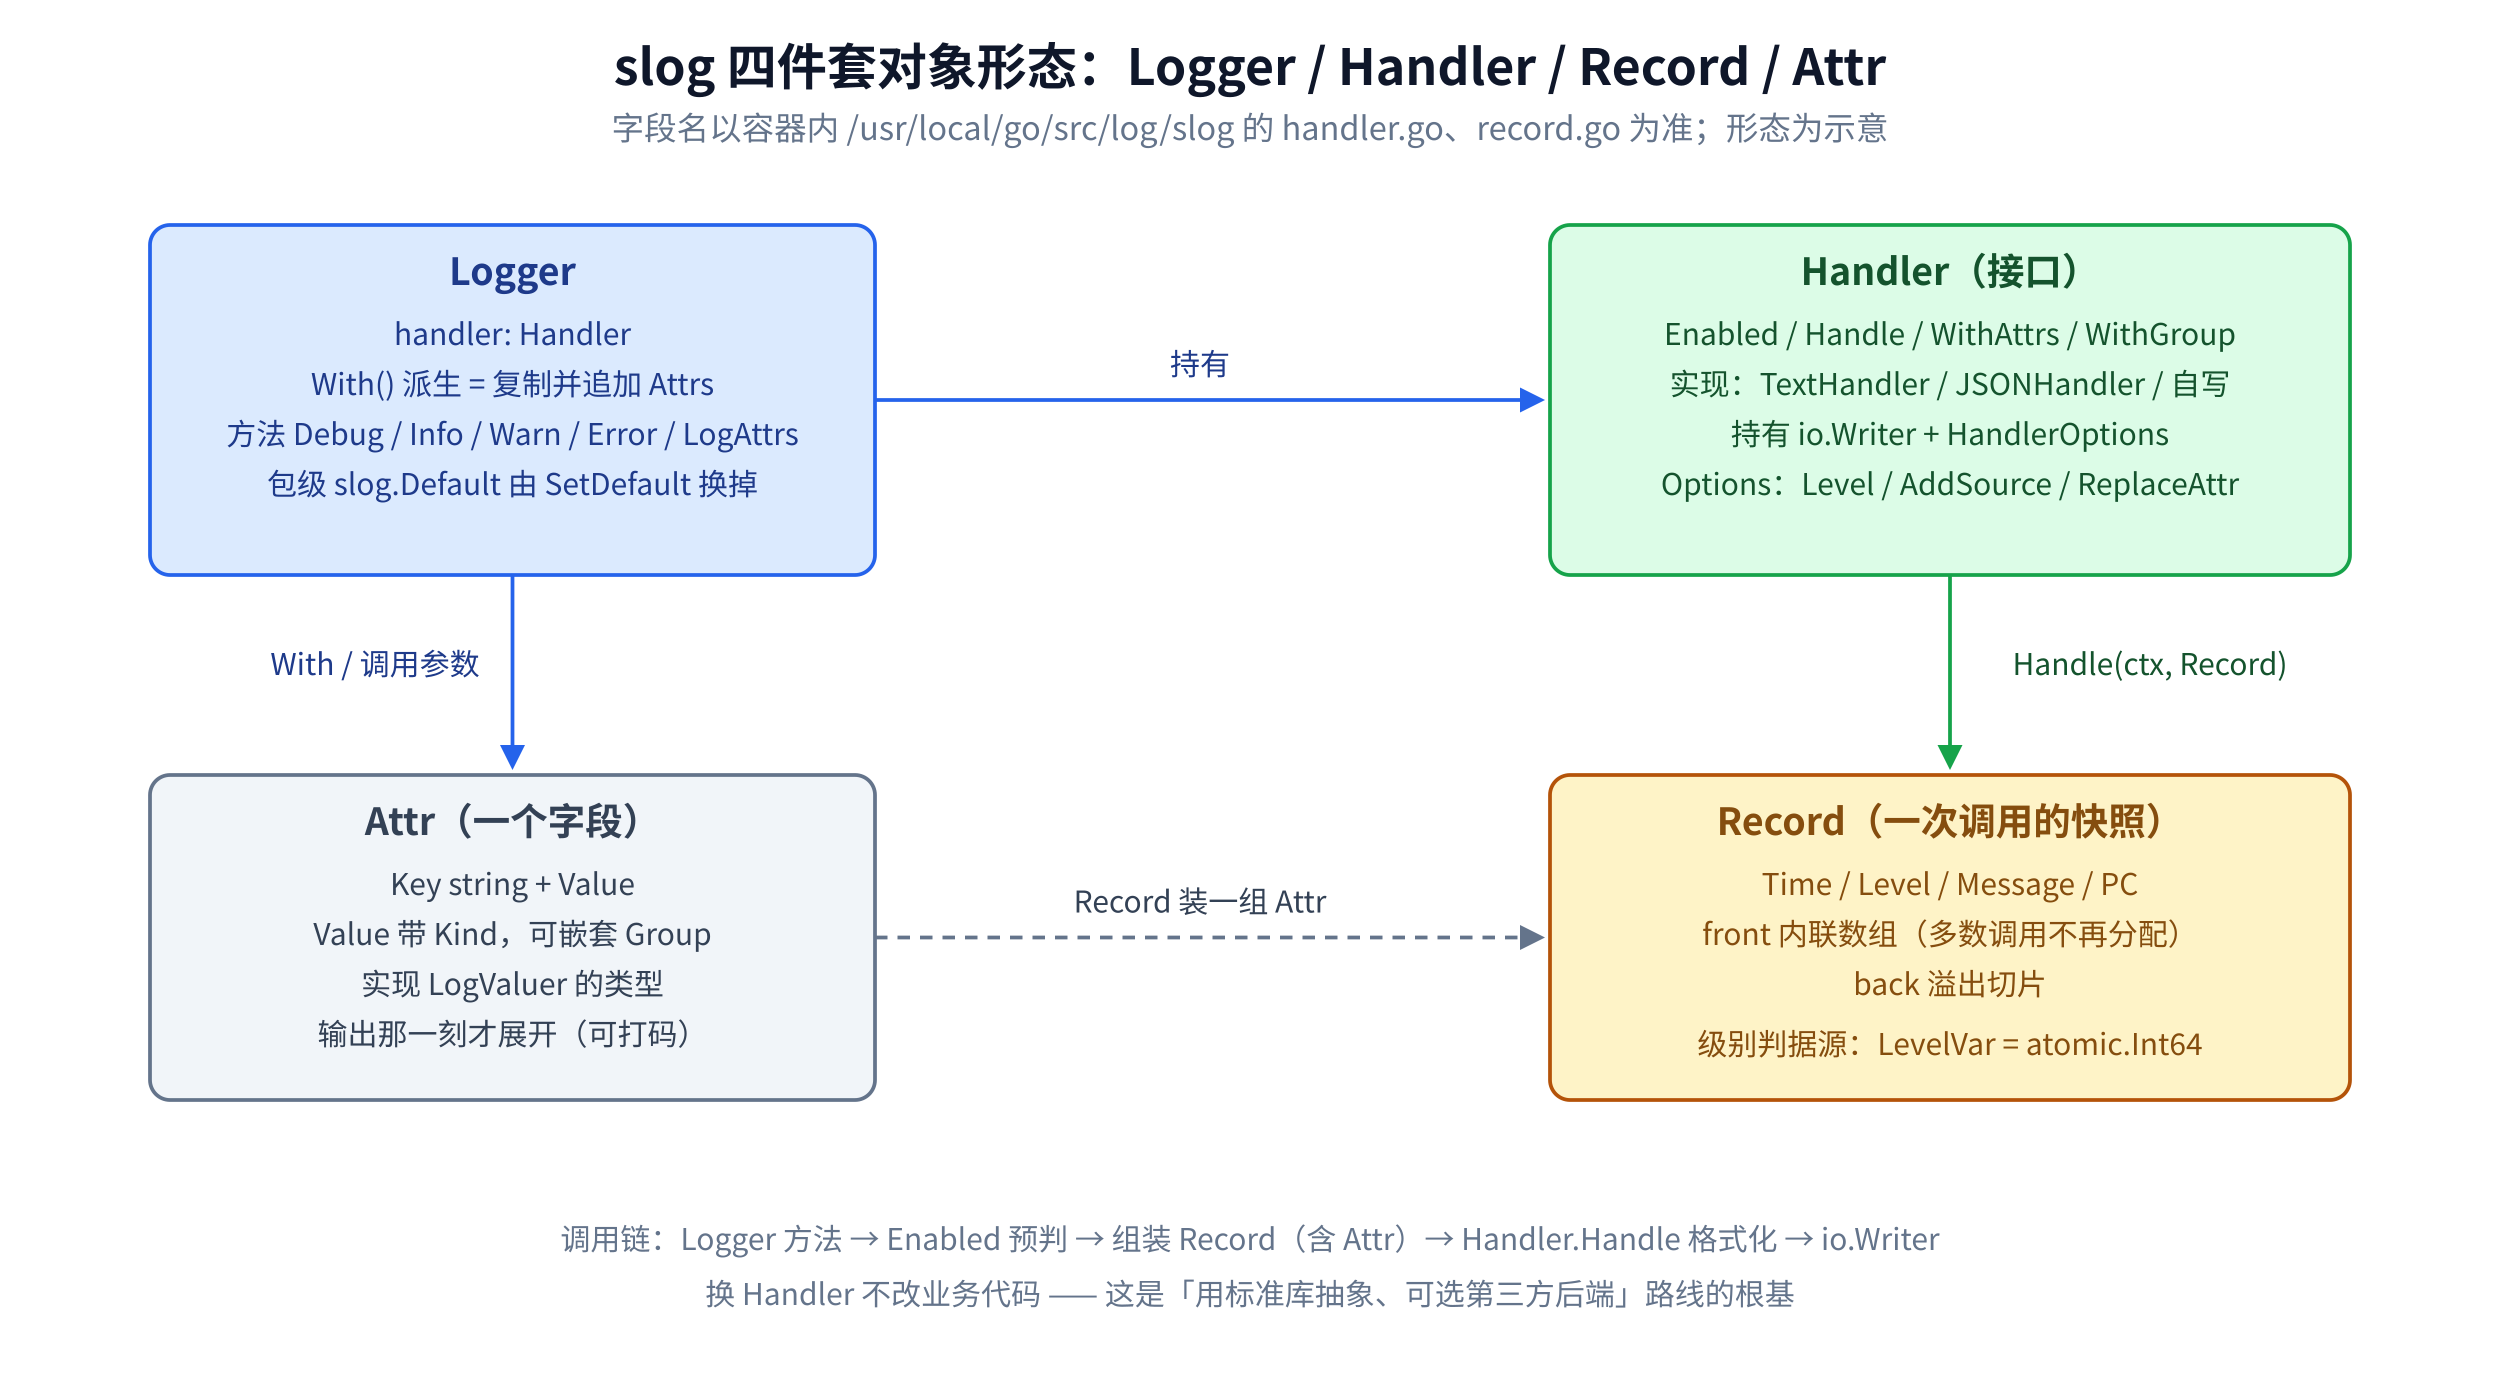
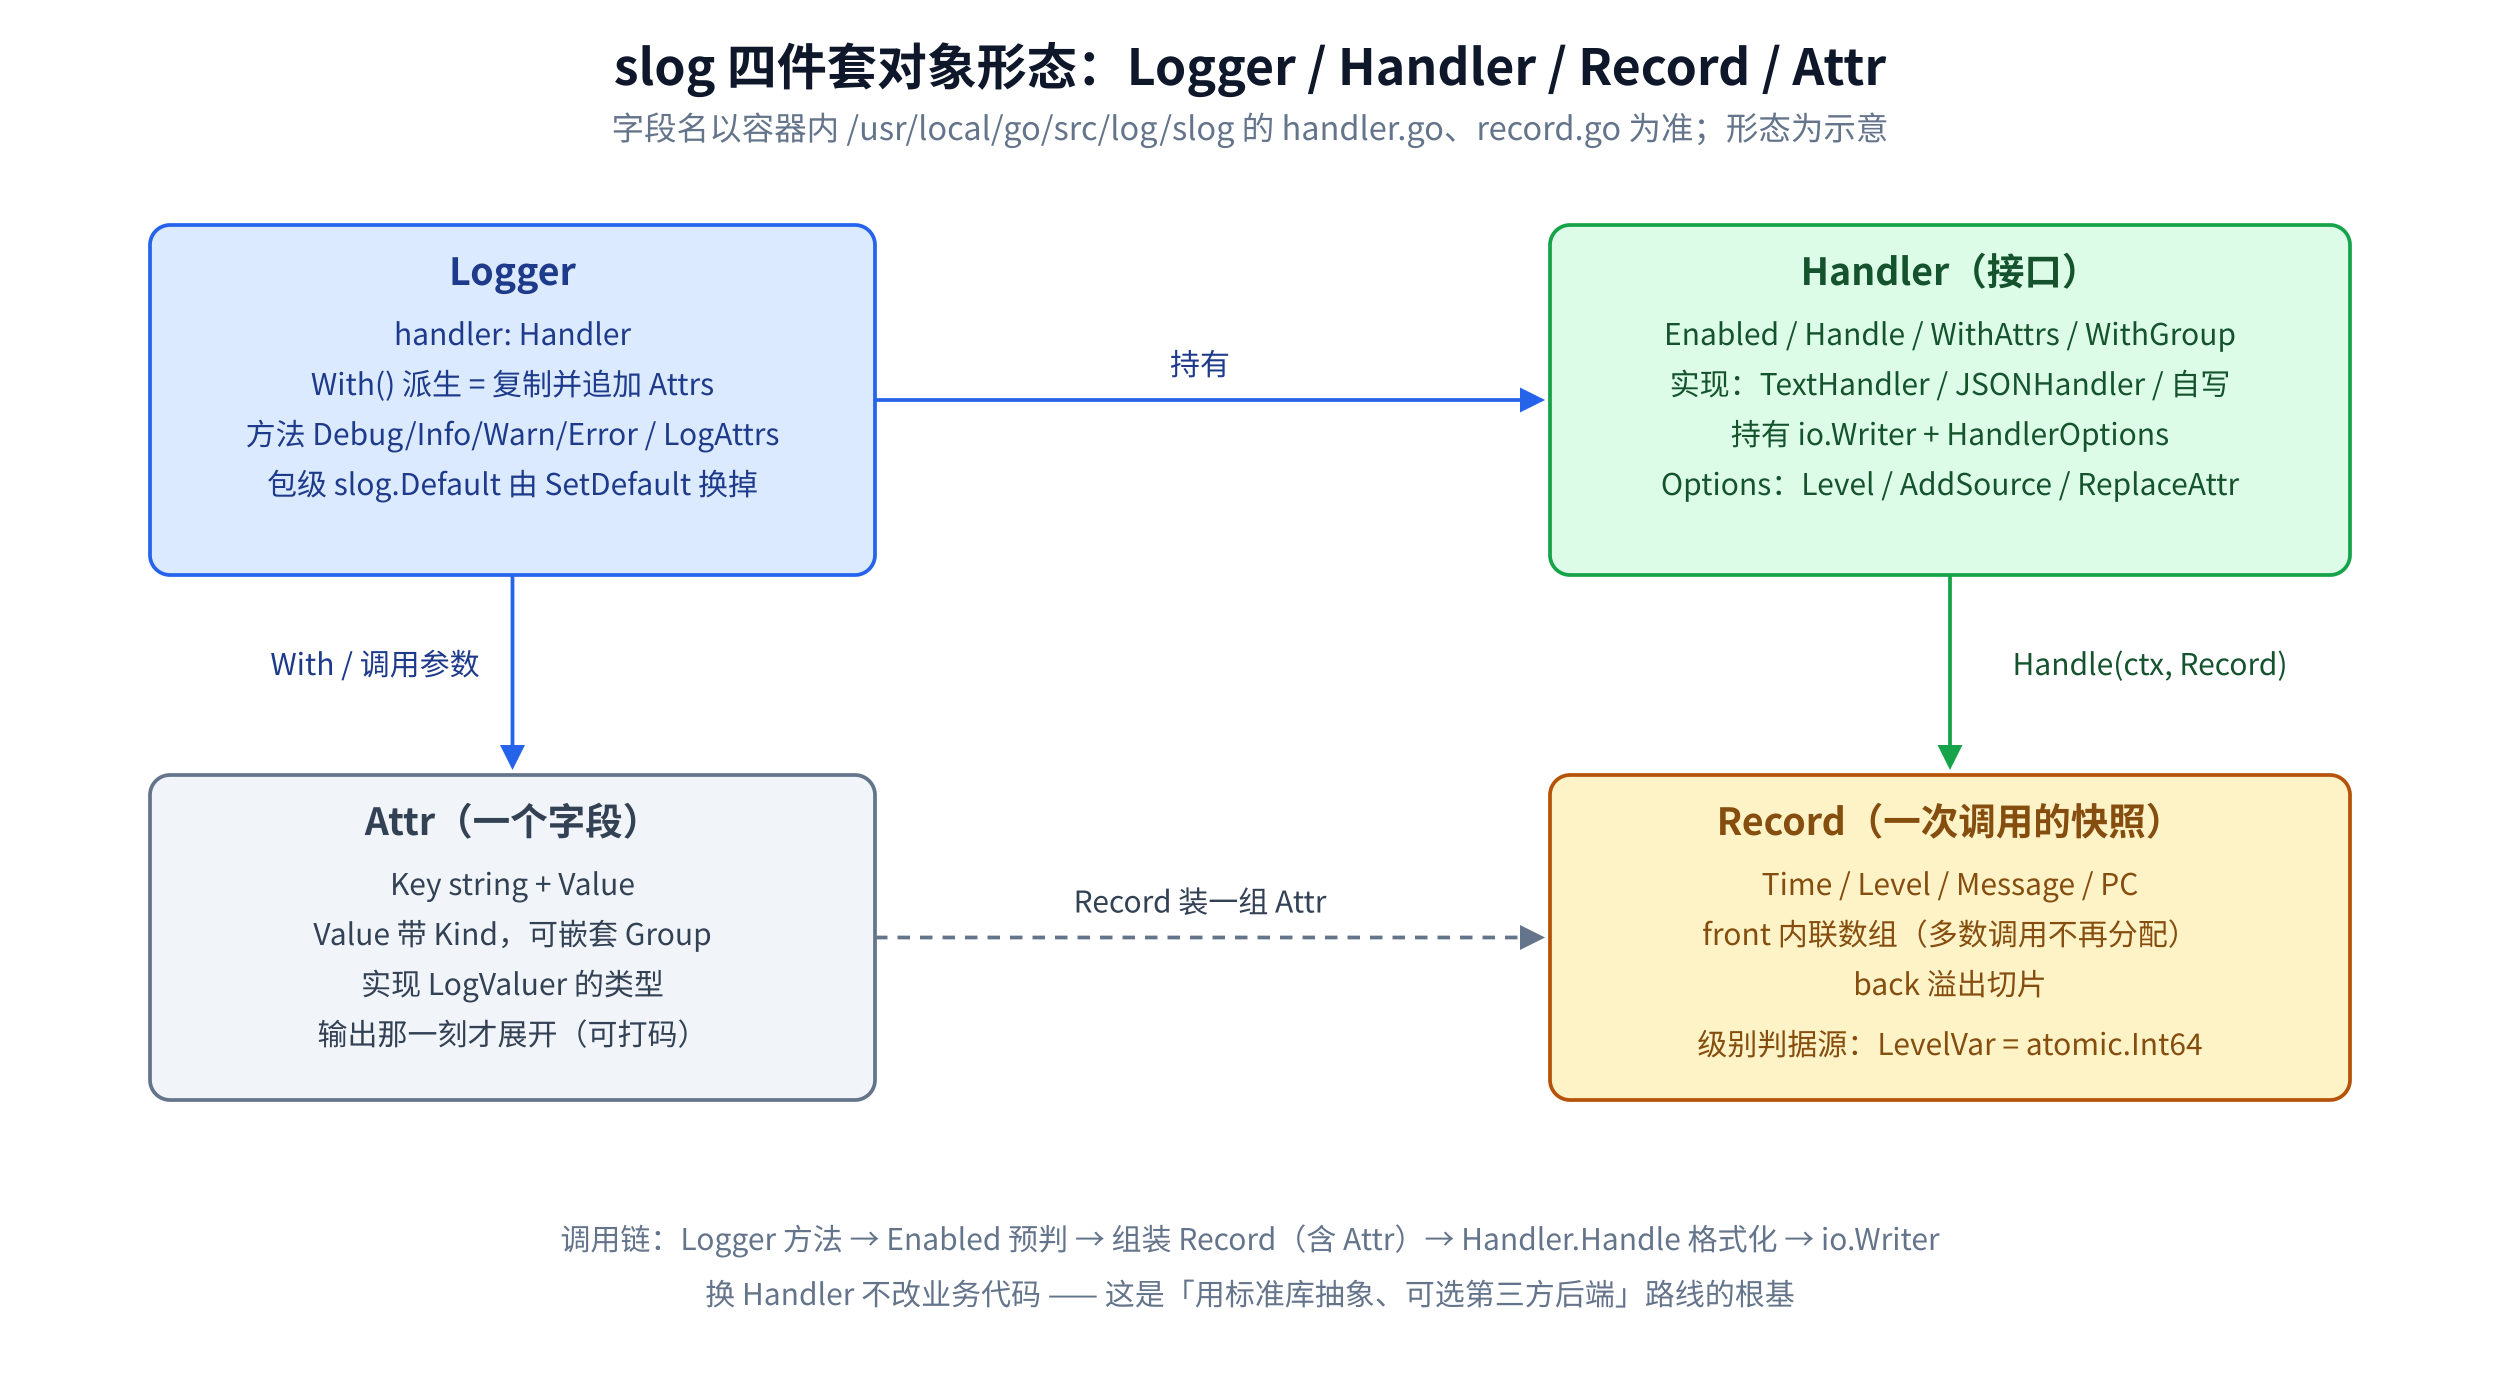
<svg xmlns="http://www.w3.org/2000/svg" viewBox="0 0 1000 560" width="1000" height="560">
  <rect x="0" y="0" width="1000" height="560" fill="#ffffff" />
  <text x="500" y="34" text-anchor="middle" font-family="Microsoft YaHei, PingFang SC, Noto Sans CJK SC, sans-serif" font-size="20" font-weight="bold" fill="#0f172a">slog 四件套对象形态：Logger / Handler / Record / Attr</text>
  <text x="500" y="56" text-anchor="middle" font-family="Microsoft YaHei, PingFang SC, Noto Sans CJK SC, sans-serif" font-size="13" fill="#64748b">字段名以容器内 /usr/local/go/src/log/slog 的 handler.go、record.go 为准；形态为示意</text>
  <rect x="60" y="90" width="290" height="140" rx="8" fill="#dbeafe" stroke="#2563eb" stroke-width="1.5" />
  <text x="205" y="114" text-anchor="middle" font-family="Microsoft YaHei, PingFang SC, Noto Sans CJK SC, sans-serif" font-size="15" font-weight="bold" fill="#1e3a8a">Logger</text>
  <text x="205" y="138" text-anchor="middle" font-family="Microsoft YaHei, PingFang SC, Noto Sans CJK SC, sans-serif" font-size="12" fill="#1e3a8a">handler: Handler</text>
  <text x="205" y="158" text-anchor="middle" font-family="Microsoft YaHei, PingFang SC, Noto Sans CJK SC, sans-serif" font-size="12" fill="#1e3a8a">With() 派生 = 复制并追加 Attrs</text>
-   <text x="205" y="178" text-anchor="middle" font-family="Microsoft YaHei, PingFang SC, Noto Sans CJK SC, sans-serif" font-size="12" fill="#1e3a8a">方法 Debug / Info / Warn / Error / LogAttrs</text>
+   <text x="205" y="178" text-anchor="middle" font-family="Microsoft YaHei, PingFang SC, Noto Sans CJK SC, sans-serif" font-size="12" fill="#1e3a8a">方法 Debug/Info/Warn/Error / LogAttrs</text>
  <text x="205" y="198" text-anchor="middle" font-family="Microsoft YaHei, PingFang SC, Noto Sans CJK SC, sans-serif" font-size="12" fill="#1e3a8a">包级 slog.Default 由 SetDefault 换掉</text>
  <rect x="620" y="90" width="320" height="140" rx="8" fill="#dcfce7" stroke="#16a34a" stroke-width="1.5" />
  <text x="780" y="114" text-anchor="middle" font-family="Microsoft YaHei, PingFang SC, Noto Sans CJK SC, sans-serif" font-size="15" font-weight="bold" fill="#14532d">Handler（接口）</text>
  <text x="780" y="138" text-anchor="middle" font-family="Microsoft YaHei, PingFang SC, Noto Sans CJK SC, sans-serif" font-size="12" fill="#14532d">Enabled / Handle / WithAttrs / WithGroup</text>
  <text x="780" y="158" text-anchor="middle" font-family="Microsoft YaHei, PingFang SC, Noto Sans CJK SC, sans-serif" font-size="12" fill="#14532d">实现：TextHandler / JSONHandler / 自写</text>
  <text x="780" y="178" text-anchor="middle" font-family="Microsoft YaHei, PingFang SC, Noto Sans CJK SC, sans-serif" font-size="12" fill="#14532d">持有 io.Writer + HandlerOptions</text>
  <text x="780" y="198" text-anchor="middle" font-family="Microsoft YaHei, PingFang SC, Noto Sans CJK SC, sans-serif" font-size="12" fill="#14532d">Options：Level / AddSource / ReplaceAttr</text>
  <rect x="620" y="310" width="320" height="130" rx="8" fill="#fef3c7" stroke="#b45309" stroke-width="1.5" />
  <text x="780" y="334" text-anchor="middle" font-family="Microsoft YaHei, PingFang SC, Noto Sans CJK SC, sans-serif" font-size="15" font-weight="bold" fill="#854d0e">Record（一次调用的快照）</text>
  <text x="780" y="358" text-anchor="middle" font-family="Microsoft YaHei, PingFang SC, Noto Sans CJK SC, sans-serif" font-size="12" fill="#854d0e">Time / Level / Message / PC</text>
  <text x="780" y="378" text-anchor="middle" font-family="Microsoft YaHei, PingFang SC, Noto Sans CJK SC, sans-serif" font-size="12" fill="#854d0e">front 内联数组（多数调用不再分配）</text>
  <text x="780" y="398" text-anchor="middle" font-family="Microsoft YaHei, PingFang SC, Noto Sans CJK SC, sans-serif" font-size="12" fill="#854d0e">back 溢出切片</text>
  <text x="780" y="422" text-anchor="middle" font-family="Microsoft YaHei, PingFang SC, Noto Sans CJK SC, sans-serif" font-size="12" fill="#854d0e">级别判据源：LevelVar = atomic.Int64</text>
  <rect x="60" y="310" width="290" height="130" rx="8" fill="#f1f5f9" stroke="#64748b" stroke-width="1.5" />
  <text x="205" y="334" text-anchor="middle" font-family="Microsoft YaHei, PingFang SC, Noto Sans CJK SC, sans-serif" font-size="15" font-weight="bold" fill="#334155">Attr（一个字段）</text>
  <text x="205" y="358" text-anchor="middle" font-family="Microsoft YaHei, PingFang SC, Noto Sans CJK SC, sans-serif" font-size="12" fill="#334155">Key string + Value</text>
  <text x="205" y="378" text-anchor="middle" font-family="Microsoft YaHei, PingFang SC, Noto Sans CJK SC, sans-serif" font-size="12" fill="#334155">Value 带 Kind，可嵌套 Group</text>
  <text x="205" y="398" text-anchor="middle" font-family="Microsoft YaHei, PingFang SC, Noto Sans CJK SC, sans-serif" font-size="12" fill="#334155">实现 LogValuer 的类型</text>
  <text x="205" y="418" text-anchor="middle" font-family="Microsoft YaHei, PingFang SC, Noto Sans CJK SC, sans-serif" font-size="12" fill="#334155">输出那一刻才展开（可打码）</text>
  <line x1="350" y1="160" x2="612" y2="160" stroke="#2563eb" stroke-width="1.5" />
  <polygon points="618,160 608,155 608,165" fill="#2563eb" />
  <text x="480" y="150" text-anchor="middle" font-family="Microsoft YaHei, PingFang SC, Noto Sans CJK SC, sans-serif" font-size="12" fill="#1e3a8a">持有</text>
  <line x1="780" y1="230" x2="780" y2="302" stroke="#16a34a" stroke-width="1.5" />
  <polygon points="780,308 775,298 785,298" fill="#16a34a" />
  <text x="860" y="270" text-anchor="middle" font-family="Microsoft YaHei, PingFang SC, Noto Sans CJK SC, sans-serif" font-size="12" fill="#14532d">Handle(ctx, Record)</text>
  <line x1="350" y1="375" x2="612" y2="375" stroke="#64748b" stroke-width="1.5" stroke-dasharray="5,4" />
  <polygon points="618,375 608,370 608,380" fill="#64748b" />
  <text x="480" y="365" text-anchor="middle" font-family="Microsoft YaHei, PingFang SC, Noto Sans CJK SC, sans-serif" font-size="12" fill="#334155">Record 装一组 Attr</text>
  <line x1="205" y1="230" x2="205" y2="302" stroke="#2563eb" stroke-width="1.5" />
  <polygon points="205,308 200,298 210,298" fill="#2563eb" />
  <text x="150" y="270" text-anchor="middle" font-family="Microsoft YaHei, PingFang SC, Noto Sans CJK SC, sans-serif" font-size="12" fill="#1e3a8a">With / 调用参数</text>
  <text x="500" y="500" text-anchor="middle" font-family="Microsoft YaHei, PingFang SC, Noto Sans CJK SC, sans-serif" font-size="12" fill="#64748b">调用链：Logger 方法 → Enabled 预判 → 组装 Record（含 Attr）→ Handler.Handle 格式化 → io.Writer</text>
  <text x="500" y="522" text-anchor="middle" font-family="Microsoft YaHei, PingFang SC, Noto Sans CJK SC, sans-serif" font-size="12" fill="#64748b">换 Handler 不改业务代码 —— 这是「用标准库抽象、可选第三方后端」路线的根基</text>
</svg>
